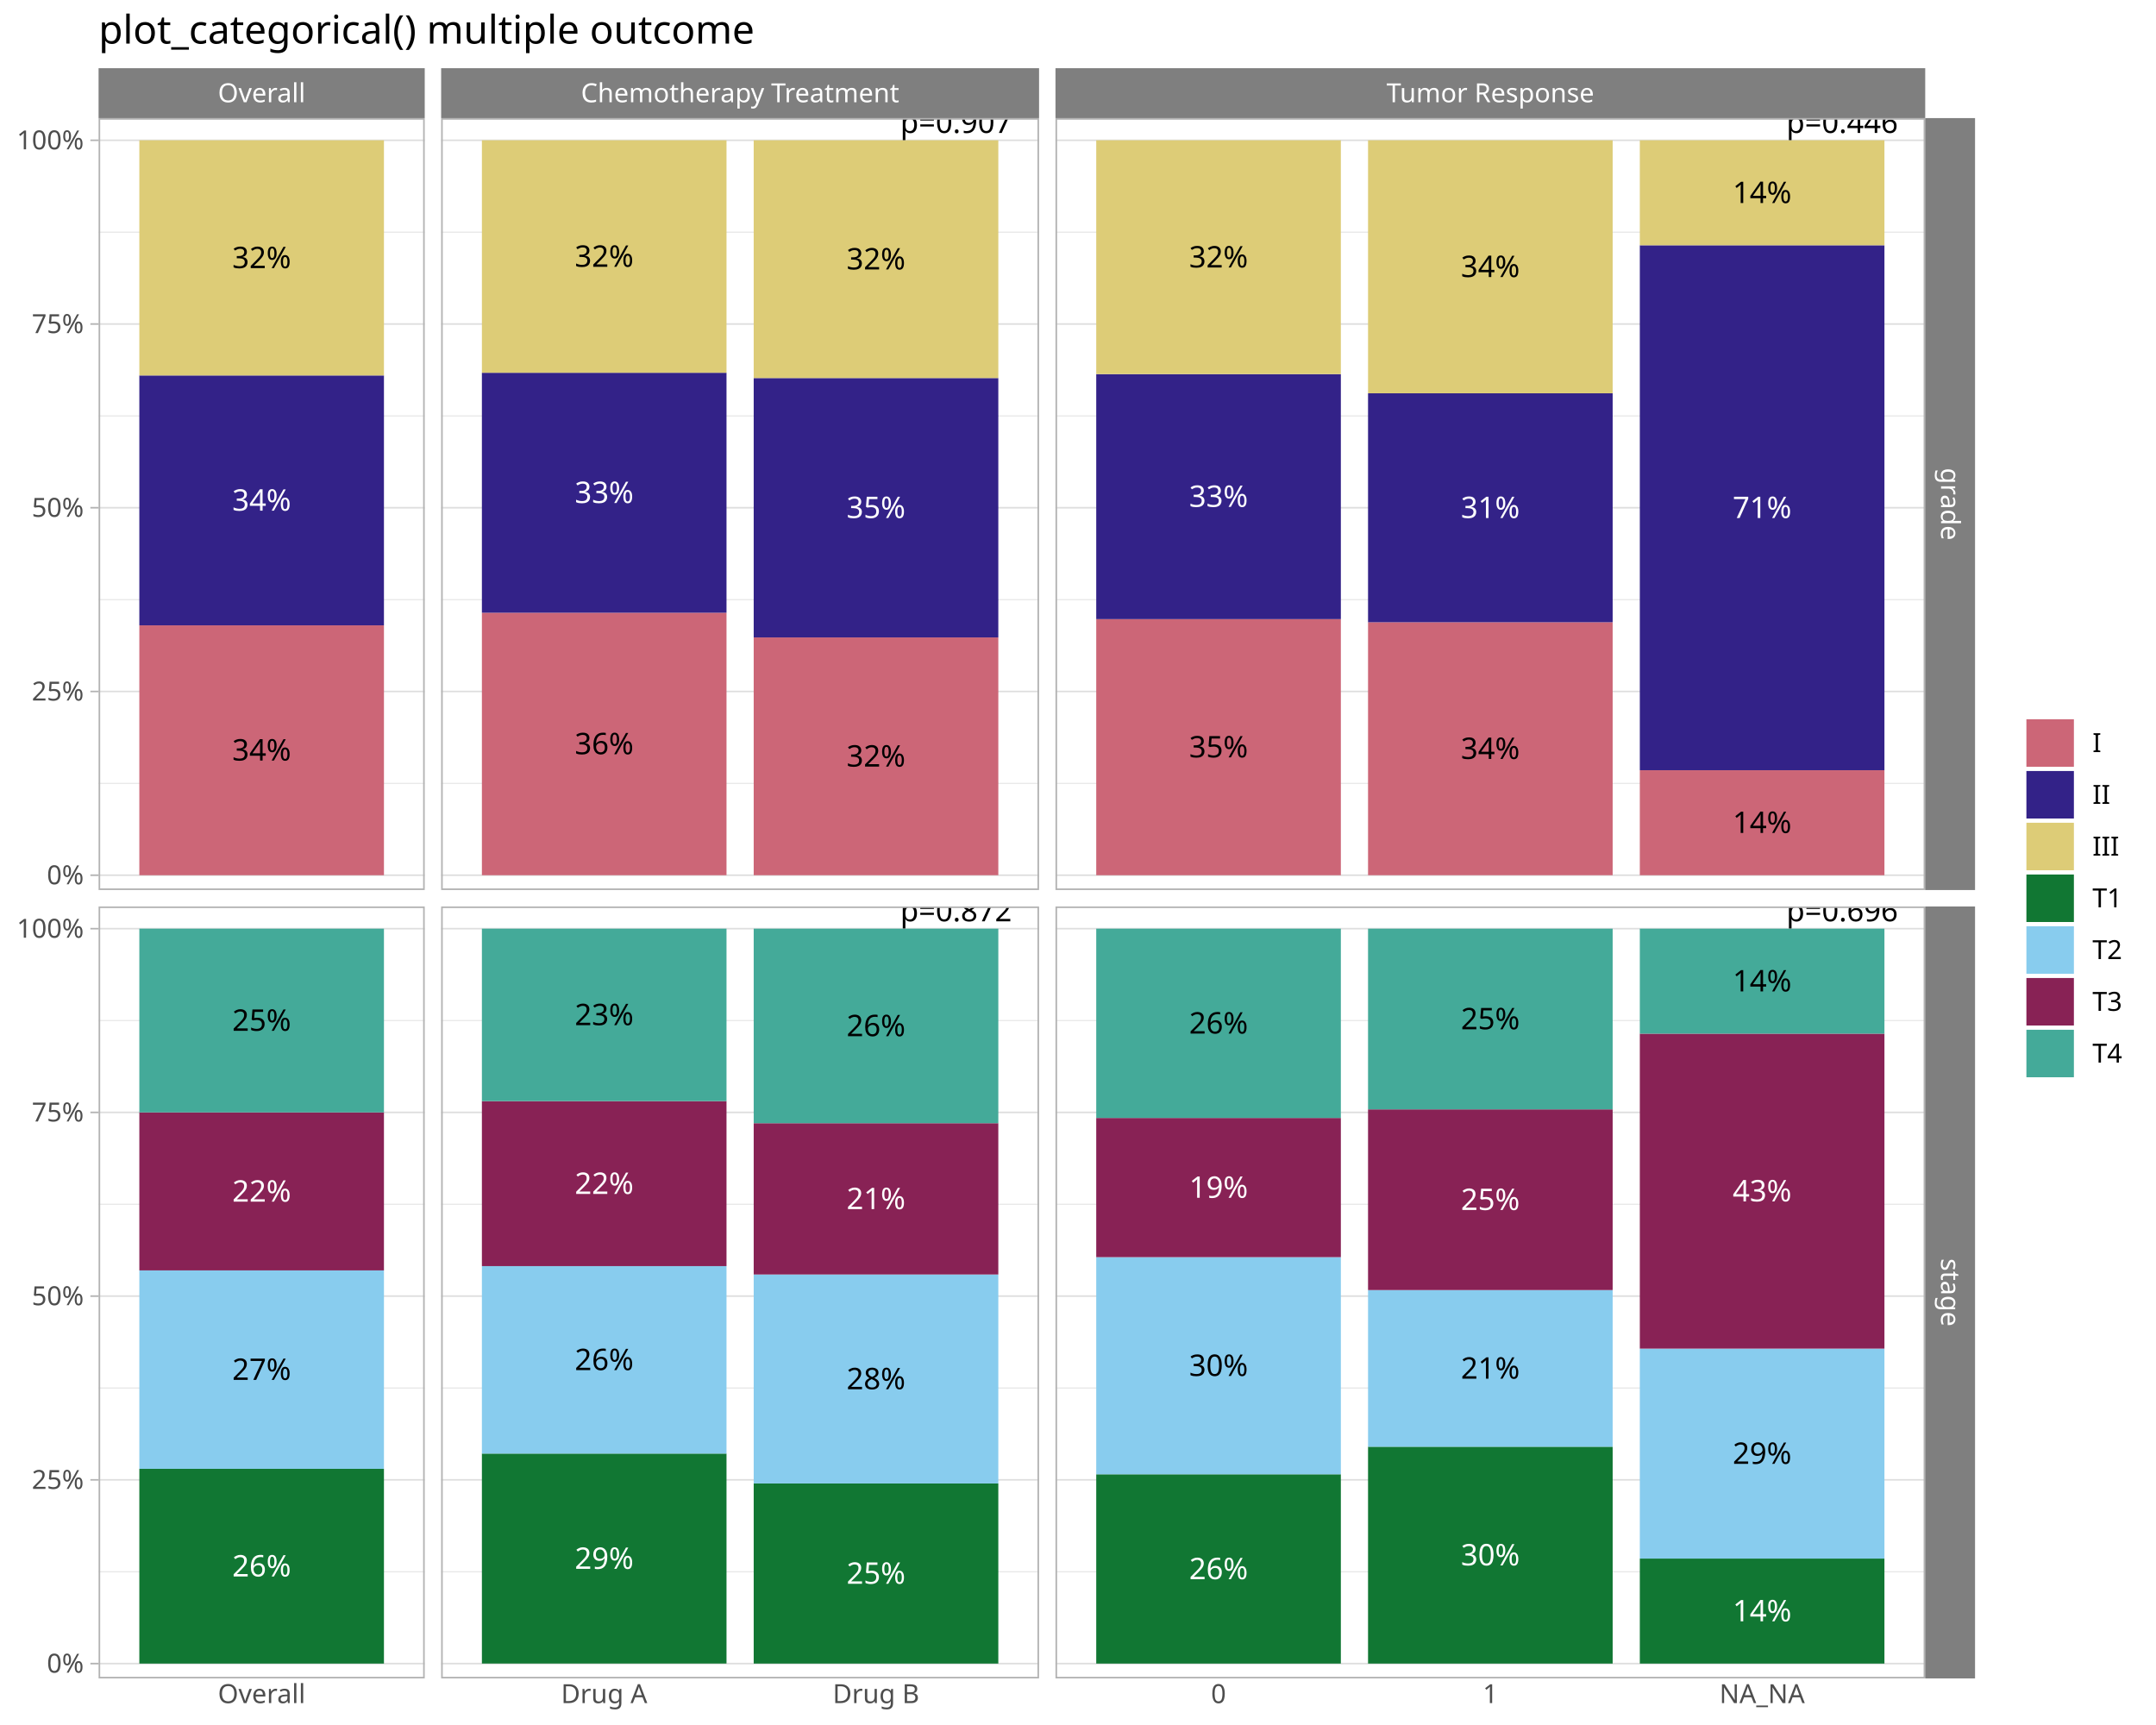
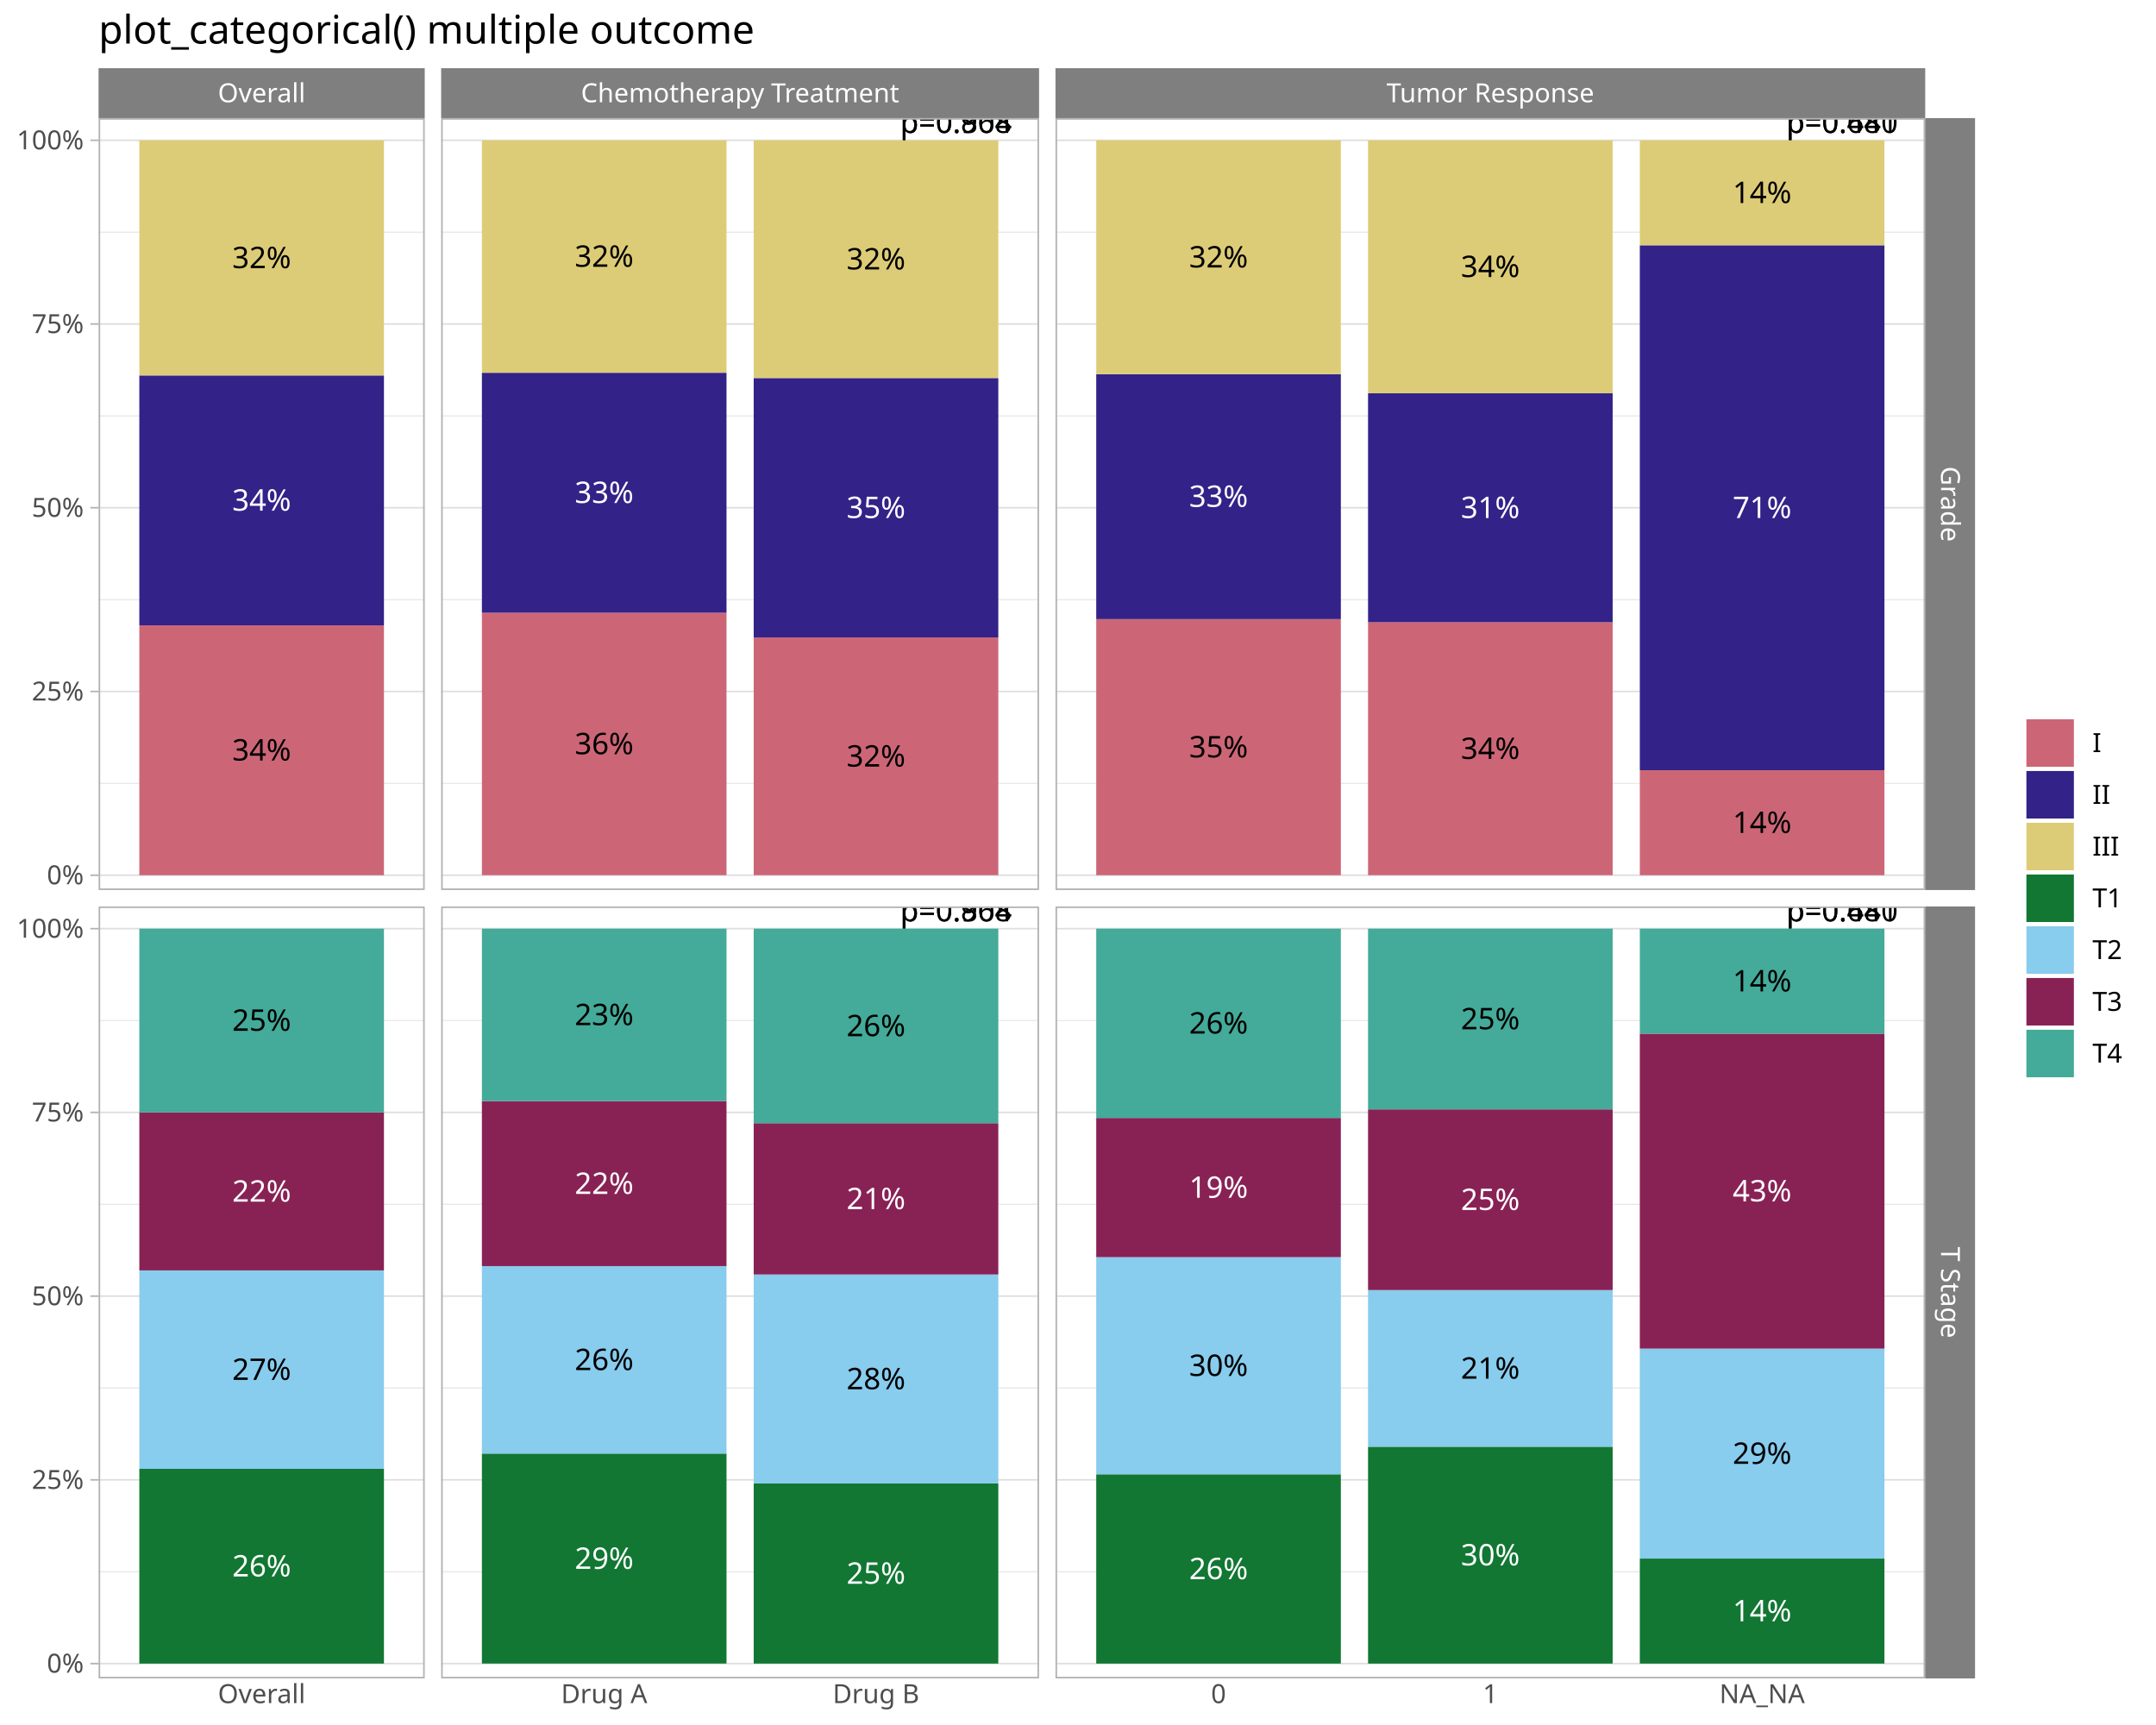
<svg xmlns="http://www.w3.org/2000/svg" class="svglite" data-engine-version="2.0" width="720.00pt" height="576.00pt" viewBox="0 0 720.00 576.00">
  <defs>
    <style type="text/css">
    .svglite line, .svglite polyline, .svglite polygon, .svglite path, .svglite rect, .svglite circle {
      fill: none;
      stroke: #000000;
      stroke-linecap: round;
      stroke-linejoin: round;
      stroke-miterlimit: 10.00;
    }
  </style>
  </defs>
  <rect width="100%" height="100%" style="stroke: none; fill: #FFFFFF;" />
  <defs>
    <clipPath id="cpMC4wMHw3MjAuMDB8MC4wMHw1NzYuMDA=">
      <rect x="0.00" y="0.00" width="720.00" height="576.00" />
    </clipPath>
  </defs>
  <g clip-path="url(#cpMC4wMHw3MjAuMDB8MC4wMHw1NzYuMDA=)">
    <rect x="0" y="0.00" width="720.00" height="576.00" style="stroke-width: 1.07; stroke: #FFFFFF; fill: #FFFFFF;" />
  </g>
  <defs>
    <clipPath id="cpMzIuOTJ8MTQxLjg0fDM5LjQzfDI5Ny4yMA==">
      <rect x="32.92" y="39.43" width="108.92" height="257.77" />
    </clipPath>
  </defs>
  <g clip-path="url(#cpMzIuOTJ8MTQxLjg0fDM5LjQzfDI5Ny4yMA==)">
    <rect x="32.92" y="39.43" width="108.92" height="257.77" style="stroke-width: 1.07; stroke: none; fill: #FFFFFF;" />
    <polyline points="32.92,261.57 141.84,261.57 " style="stroke-width: 0.27; stroke: #DEDEDE; stroke-linecap: butt;" />
    <polyline points="32.92,200.22 141.84,200.22 " style="stroke-width: 0.27; stroke: #DEDEDE; stroke-linecap: butt;" />
    <polyline points="32.92,138.87 141.84,138.87 " style="stroke-width: 0.27; stroke: #DEDEDE; stroke-linecap: butt;" />
    <polyline points="32.92,77.52 141.84,77.52 " style="stroke-width: 0.27; stroke: #DEDEDE; stroke-linecap: butt;" />
    <polyline points="32.92,292.24 141.84,292.24 " style="stroke-width: 0.53; stroke: #DEDEDE; stroke-linecap: butt;" />
    <polyline points="32.92,230.89 141.84,230.89 " style="stroke-width: 0.53; stroke: #DEDEDE; stroke-linecap: butt;" />
    <polyline points="32.92,169.54 141.84,169.54 " style="stroke-width: 0.53; stroke: #DEDEDE; stroke-linecap: butt;" />
    <polyline points="32.92,108.19 141.84,108.19 " style="stroke-width: 0.53; stroke: #DEDEDE; stroke-linecap: butt;" />
    <polyline points="32.92,46.84 141.84,46.84 " style="stroke-width: 0.53; stroke: #DEDEDE; stroke-linecap: butt;" />
    <rect x="46.53" y="208.81" width="81.69" height="83.44" style="stroke-width: 1.07; stroke: none; stroke-linecap: butt; stroke-linejoin: miter; fill: #CC6677;" />
    <rect x="46.53" y="125.37" width="81.69" height="83.44" style="stroke-width: 1.07; stroke: none; stroke-linecap: butt; stroke-linejoin: miter; fill: #332288;" />
    <rect x="46.53" y="46.84" width="81.69" height="78.53" style="stroke-width: 1.07; stroke: none; stroke-linecap: butt; stroke-linejoin: miter; fill: #DDCC77;" />
    <text x="87.38" y="253.95" text-anchor="middle" style="font-size: 9.96px; font-family: sans;" textLength="19.93px" lengthAdjust="spacingAndGlyphs">34%</text>
    <text x="87.38" y="170.52" text-anchor="middle" style="font-size: 9.96px; fill: #FFFFFF; font-family: sans;" textLength="19.93px" lengthAdjust="spacingAndGlyphs">34%</text>
    <text x="87.38" y="89.54" text-anchor="middle" style="font-size: 9.96px; font-family: sans;" textLength="19.93px" lengthAdjust="spacingAndGlyphs">32%</text>
    <rect x="32.92" y="39.43" width="108.92" height="257.77" style="stroke-width: 1.07; stroke: #B3B3B3;" />
  </g>
  <g clip-path="url(#cpMC4wMHw3MjAuMDB8MC4wMHw1NzYuMDA=)">
</g>
  <defs>
    <clipPath id="cpMzIuOTJ8MTQxLjg0fDMwMi42OHw1NjAuNDU=">
      <rect x="32.92" y="302.68" width="108.92" height="257.77" />
    </clipPath>
  </defs>
  <g clip-path="url(#cpMzIuOTJ8MTQxLjg0fDMwMi42OHw1NjAuNDU=)">
    <rect x="32.92" y="302.68" width="108.92" height="257.77" style="stroke-width: 1.07; stroke: none; fill: #FFFFFF;" />
    <polyline points="32.92,524.81 141.84,524.81 " style="stroke-width: 0.27; stroke: #DEDEDE; stroke-linecap: butt;" />
    <polyline points="32.92,463.46 141.84,463.46 " style="stroke-width: 0.27; stroke: #DEDEDE; stroke-linecap: butt;" />
    <polyline points="32.92,402.11 141.84,402.11 " style="stroke-width: 0.27; stroke: #DEDEDE; stroke-linecap: butt;" />
    <polyline points="32.92,340.77 141.84,340.77 " style="stroke-width: 0.27; stroke: #DEDEDE; stroke-linecap: butt;" />
    <polyline points="32.92,555.49 141.84,555.49 " style="stroke-width: 0.53; stroke: #DEDEDE; stroke-linecap: butt;" />
    <polyline points="32.92,494.14 141.84,494.14 " style="stroke-width: 0.53; stroke: #DEDEDE; stroke-linecap: butt;" />
    <polyline points="32.92,432.79 141.84,432.79 " style="stroke-width: 0.53; stroke: #DEDEDE; stroke-linecap: butt;" />
    <polyline points="32.92,371.44 141.84,371.44 " style="stroke-width: 0.53; stroke: #DEDEDE; stroke-linecap: butt;" />
    <polyline points="32.92,310.09 141.84,310.09 " style="stroke-width: 0.53; stroke: #DEDEDE; stroke-linecap: butt;" />
    <rect x="46.53" y="490.46" width="81.69" height="65.03" style="stroke-width: 1.07; stroke: none; stroke-linecap: butt; stroke-linejoin: miter; fill: #117733;" />
    <rect x="46.53" y="424.20" width="81.69" height="66.26" style="stroke-width: 1.07; stroke: none; stroke-linecap: butt; stroke-linejoin: miter; fill: #88CCEE;" />
    <rect x="46.53" y="371.44" width="81.69" height="52.76" style="stroke-width: 1.07; stroke: none; stroke-linecap: butt; stroke-linejoin: miter; fill: #882255;" />
    <rect x="46.53" y="310.09" width="81.69" height="61.35" style="stroke-width: 1.07; stroke: none; stroke-linecap: butt; stroke-linejoin: miter; fill: #44AA99;" />
    <text x="87.38" y="526.40" text-anchor="middle" style="font-size: 9.96px; fill: #FFFFFF; font-family: sans;" textLength="19.93px" lengthAdjust="spacingAndGlyphs">26%</text>
    <text x="87.38" y="460.76" text-anchor="middle" style="font-size: 9.96px; font-family: sans;" textLength="19.93px" lengthAdjust="spacingAndGlyphs">27%</text>
    <text x="87.38" y="401.25" text-anchor="middle" style="font-size: 9.96px; fill: #FFFFFF; font-family: sans;" textLength="19.93px" lengthAdjust="spacingAndGlyphs">22%</text>
    <text x="87.38" y="344.19" text-anchor="middle" style="font-size: 9.96px; font-family: sans;" textLength="19.93px" lengthAdjust="spacingAndGlyphs">25%</text>
    <rect x="32.92" y="302.68" width="108.92" height="257.77" style="stroke-width: 1.07; stroke: #B3B3B3;" />
  </g>
  <g clip-path="url(#cpMC4wMHw3MjAuMDB8MC4wMHw1NzYuMDA=)">
</g>
  <defs>
    <clipPath id="cpMTQ3LjMyfDM0Ny4wMHwzOS40M3wyOTcuMjA=">
      <rect x="147.32" y="39.43" width="199.68" height="257.77" />
    </clipPath>
  </defs>
  <g clip-path="url(#cpMTQ3LjMyfDM0Ny4wMHwzOS40M3wyOTcuMjA=)">
    <rect x="147.32" y="39.43" width="199.68" height="257.77" style="stroke-width: 1.07; stroke: none; fill: #FFFFFF;" />
    <polyline points="147.32,261.57 347.00,261.57 " style="stroke-width: 0.27; stroke: #DEDEDE; stroke-linecap: butt;" />
    <polyline points="147.32,200.22 347.00,200.22 " style="stroke-width: 0.27; stroke: #DEDEDE; stroke-linecap: butt;" />
    <polyline points="147.32,138.87 347.00,138.87 " style="stroke-width: 0.27; stroke: #DEDEDE; stroke-linecap: butt;" />
    <polyline points="147.32,77.52 347.00,77.52 " style="stroke-width: 0.27; stroke: #DEDEDE; stroke-linecap: butt;" />
    <polyline points="147.32,292.24 347.00,292.24 " style="stroke-width: 0.53; stroke: #DEDEDE; stroke-linecap: butt;" />
    <polyline points="147.32,230.89 347.00,230.89 " style="stroke-width: 0.53; stroke: #DEDEDE; stroke-linecap: butt;" />
    <polyline points="147.32,169.54 347.00,169.54 " style="stroke-width: 0.53; stroke: #DEDEDE; stroke-linecap: butt;" />
    <polyline points="147.32,108.19 347.00,108.19 " style="stroke-width: 0.53; stroke: #DEDEDE; stroke-linecap: butt;" />
    <polyline points="147.32,46.84 347.00,46.84 " style="stroke-width: 0.53; stroke: #DEDEDE; stroke-linecap: butt;" />
    <rect x="160.93" y="204.60" width="81.69" height="87.64" style="stroke-width: 1.07; stroke: none; stroke-linecap: butt; stroke-linejoin: miter; fill: #CC6677;" />
    <rect x="160.93" y="124.47" width="81.69" height="80.13" style="stroke-width: 1.07; stroke: none; stroke-linecap: butt; stroke-linejoin: miter; fill: #332288;" />
    <rect x="160.93" y="46.84" width="81.69" height="77.63" style="stroke-width: 1.07; stroke: none; stroke-linecap: butt; stroke-linejoin: miter; fill: #DDCC77;" />
    <rect x="251.70" y="212.85" width="81.69" height="79.39" style="stroke-width: 1.07; stroke: none; stroke-linecap: butt; stroke-linejoin: miter; fill: #CC6677;" />
    <rect x="251.70" y="126.24" width="81.69" height="86.61" style="stroke-width: 1.07; stroke: none; stroke-linecap: butt; stroke-linejoin: miter; fill: #332288;" />
    <rect x="251.70" y="46.84" width="81.69" height="79.39" style="stroke-width: 1.07; stroke: none; stroke-linecap: butt; stroke-linejoin: miter; fill: #DDCC77;" />
-     <text x="337.92" y="44.39" text-anchor="end" style="font-size: 9.96px; font-family: sans;" textLength="36.28px" lengthAdjust="spacingAndGlyphs">p=0.907</text>
+     <text x="337.92" y="44.39" text-anchor="end" style="font-size: 9.96px; font-family: sans;" textLength="36.28px" lengthAdjust="spacingAndGlyphs">p=0.908</text>
+     <text x="337.92" y="44.39" text-anchor="end" style="font-size: 9.96px; font-family: sans;" textLength="36.28px" lengthAdjust="spacingAndGlyphs">p=0.864</text>
    <text x="201.77" y="251.85" text-anchor="middle" style="font-size: 9.96px; font-family: sans;" textLength="19.93px" lengthAdjust="spacingAndGlyphs">36%</text>
    <text x="201.77" y="167.96" text-anchor="middle" style="font-size: 9.96px; fill: #FFFFFF; font-family: sans;" textLength="19.93px" lengthAdjust="spacingAndGlyphs">33%</text>
    <text x="201.77" y="89.08" text-anchor="middle" style="font-size: 9.96px; font-family: sans;" textLength="19.93px" lengthAdjust="spacingAndGlyphs">32%</text>
    <text x="292.54" y="255.97" text-anchor="middle" style="font-size: 9.96px; font-family: sans;" textLength="19.93px" lengthAdjust="spacingAndGlyphs">32%</text>
    <text x="292.54" y="172.97" text-anchor="middle" style="font-size: 9.96px; fill: #FFFFFF; font-family: sans;" textLength="19.93px" lengthAdjust="spacingAndGlyphs">35%</text>
    <text x="292.54" y="89.97" text-anchor="middle" style="font-size: 9.96px; font-family: sans;" textLength="19.93px" lengthAdjust="spacingAndGlyphs">32%</text>
    <rect x="147.32" y="39.43" width="199.68" height="257.77" style="stroke-width: 1.07; stroke: #B3B3B3;" />
  </g>
  <g clip-path="url(#cpMC4wMHw3MjAuMDB8MC4wMHw1NzYuMDA=)">
</g>
  <defs>
    <clipPath id="cpMTQ3LjMyfDM0Ny4wMHwzMDIuNjh8NTYwLjQ1">
      <rect x="147.32" y="302.68" width="199.68" height="257.77" />
    </clipPath>
  </defs>
  <g clip-path="url(#cpMTQ3LjMyfDM0Ny4wMHwzMDIuNjh8NTYwLjQ1)">
    <rect x="147.32" y="302.68" width="199.68" height="257.77" style="stroke-width: 1.07; stroke: none; fill: #FFFFFF;" />
    <polyline points="147.32,524.81 347.00,524.81 " style="stroke-width: 0.27; stroke: #DEDEDE; stroke-linecap: butt;" />
    <polyline points="147.32,463.46 347.00,463.46 " style="stroke-width: 0.27; stroke: #DEDEDE; stroke-linecap: butt;" />
    <polyline points="147.32,402.11 347.00,402.11 " style="stroke-width: 0.27; stroke: #DEDEDE; stroke-linecap: butt;" />
    <polyline points="147.32,340.77 347.00,340.77 " style="stroke-width: 0.27; stroke: #DEDEDE; stroke-linecap: butt;" />
    <polyline points="147.32,555.49 347.00,555.49 " style="stroke-width: 0.53; stroke: #DEDEDE; stroke-linecap: butt;" />
    <polyline points="147.32,494.14 347.00,494.14 " style="stroke-width: 0.53; stroke: #DEDEDE; stroke-linecap: butt;" />
    <polyline points="147.32,432.79 347.00,432.79 " style="stroke-width: 0.53; stroke: #DEDEDE; stroke-linecap: butt;" />
    <polyline points="147.32,371.44 347.00,371.44 " style="stroke-width: 0.53; stroke: #DEDEDE; stroke-linecap: butt;" />
    <polyline points="147.32,310.09 347.00,310.09 " style="stroke-width: 0.53; stroke: #DEDEDE; stroke-linecap: butt;" />
    <rect x="160.93" y="485.37" width="81.69" height="70.11" style="stroke-width: 1.07; stroke: none; stroke-linecap: butt; stroke-linejoin: miter; fill: #117733;" />
    <rect x="160.93" y="422.77" width="81.69" height="62.60" style="stroke-width: 1.07; stroke: none; stroke-linecap: butt; stroke-linejoin: miter; fill: #88CCEE;" />
    <rect x="160.93" y="367.68" width="81.69" height="55.09" style="stroke-width: 1.07; stroke: none; stroke-linecap: butt; stroke-linejoin: miter; fill: #882255;" />
    <rect x="160.93" y="310.09" width="81.69" height="57.59" style="stroke-width: 1.07; stroke: none; stroke-linecap: butt; stroke-linejoin: miter; fill: #44AA99;" />
    <rect x="251.70" y="495.34" width="81.69" height="60.15" style="stroke-width: 1.07; stroke: none; stroke-linecap: butt; stroke-linejoin: miter; fill: #117733;" />
    <rect x="251.70" y="425.57" width="81.69" height="69.77" style="stroke-width: 1.07; stroke: none; stroke-linecap: butt; stroke-linejoin: miter; fill: #88CCEE;" />
    <rect x="251.70" y="375.05" width="81.69" height="50.52" style="stroke-width: 1.07; stroke: none; stroke-linecap: butt; stroke-linejoin: miter; fill: #882255;" />
    <rect x="251.70" y="310.09" width="81.69" height="64.96" style="stroke-width: 1.07; stroke: none; stroke-linecap: butt; stroke-linejoin: miter; fill: #44AA99;" />
-     <text x="337.92" y="307.64" text-anchor="end" style="font-size: 9.96px; font-family: sans;" textLength="36.28px" lengthAdjust="spacingAndGlyphs">p=0.872</text>
+     <text x="337.92" y="307.64" text-anchor="end" style="font-size: 9.96px; font-family: sans;" textLength="36.28px" lengthAdjust="spacingAndGlyphs">p=0.908</text>
+     <text x="337.92" y="307.64" text-anchor="end" style="font-size: 9.96px; font-family: sans;" textLength="36.28px" lengthAdjust="spacingAndGlyphs">p=0.864</text>
    <text x="201.77" y="523.86" text-anchor="middle" style="font-size: 9.96px; fill: #FFFFFF; font-family: sans;" textLength="19.93px" lengthAdjust="spacingAndGlyphs">29%</text>
    <text x="201.77" y="457.50" text-anchor="middle" style="font-size: 9.96px; font-family: sans;" textLength="19.93px" lengthAdjust="spacingAndGlyphs">26%</text>
    <text x="201.77" y="398.66" text-anchor="middle" style="font-size: 9.96px; fill: #FFFFFF; font-family: sans;" textLength="19.93px" lengthAdjust="spacingAndGlyphs">22%</text>
    <text x="201.77" y="342.31" text-anchor="middle" style="font-size: 9.96px; font-family: sans;" textLength="19.93px" lengthAdjust="spacingAndGlyphs">23%</text>
    <text x="292.54" y="528.84" text-anchor="middle" style="font-size: 9.96px; fill: #FFFFFF; font-family: sans;" textLength="19.93px" lengthAdjust="spacingAndGlyphs">25%</text>
    <text x="292.54" y="463.88" text-anchor="middle" style="font-size: 9.96px; font-family: sans;" textLength="19.93px" lengthAdjust="spacingAndGlyphs">28%</text>
    <text x="292.54" y="403.74" text-anchor="middle" style="font-size: 9.96px; fill: #FFFFFF; font-family: sans;" textLength="19.93px" lengthAdjust="spacingAndGlyphs">21%</text>
    <text x="292.54" y="346.00" text-anchor="middle" style="font-size: 9.96px; font-family: sans;" textLength="19.93px" lengthAdjust="spacingAndGlyphs">26%</text>
    <rect x="147.32" y="302.68" width="199.68" height="257.77" style="stroke-width: 1.07; stroke: #B3B3B3;" />
  </g>
  <g clip-path="url(#cpMC4wMHw3MjAuMDB8MC4wMHw1NzYuMDA=)">
</g>
  <defs>
    <clipPath id="cpMzUyLjQ4fDY0Mi45MnwzOS40M3wyOTcuMjA=">
      <rect x="352.48" y="39.43" width="290.45" height="257.77" />
    </clipPath>
  </defs>
  <g clip-path="url(#cpMzUyLjQ4fDY0Mi45MnwzOS40M3wyOTcuMjA=)">
    <rect x="352.48" y="39.43" width="290.45" height="257.77" style="stroke-width: 1.07; stroke: none; fill: #FFFFFF;" />
    <polyline points="352.48,261.57 642.92,261.57 " style="stroke-width: 0.27; stroke: #DEDEDE; stroke-linecap: butt;" />
    <polyline points="352.48,200.22 642.92,200.22 " style="stroke-width: 0.27; stroke: #DEDEDE; stroke-linecap: butt;" />
    <polyline points="352.48,138.87 642.92,138.87 " style="stroke-width: 0.27; stroke: #DEDEDE; stroke-linecap: butt;" />
    <polyline points="352.48,77.52 642.92,77.52 " style="stroke-width: 0.27; stroke: #DEDEDE; stroke-linecap: butt;" />
    <polyline points="352.48,292.24 642.92,292.24 " style="stroke-width: 0.53; stroke: #DEDEDE; stroke-linecap: butt;" />
    <polyline points="352.48,230.89 642.92,230.89 " style="stroke-width: 0.53; stroke: #DEDEDE; stroke-linecap: butt;" />
    <polyline points="352.48,169.54 642.92,169.54 " style="stroke-width: 0.53; stroke: #DEDEDE; stroke-linecap: butt;" />
    <polyline points="352.48,108.19 642.92,108.19 " style="stroke-width: 0.53; stroke: #DEDEDE; stroke-linecap: butt;" />
    <polyline points="352.48,46.84 642.92,46.84 " style="stroke-width: 0.53; stroke: #DEDEDE; stroke-linecap: butt;" />
    <rect x="366.09" y="206.73" width="81.69" height="85.52" style="stroke-width: 1.07; stroke: none; stroke-linecap: butt; stroke-linejoin: miter; fill: #CC6677;" />
    <rect x="366.09" y="124.93" width="81.69" height="81.80" style="stroke-width: 1.07; stroke: none; stroke-linecap: butt; stroke-linejoin: miter; fill: #332288;" />
    <rect x="366.09" y="46.84" width="81.69" height="78.08" style="stroke-width: 1.07; stroke: none; stroke-linecap: butt; stroke-linejoin: miter; fill: #DDCC77;" />
    <rect x="456.86" y="207.76" width="81.69" height="84.48" style="stroke-width: 1.07; stroke: none; stroke-linecap: butt; stroke-linejoin: miter; fill: #CC6677;" />
    <rect x="456.86" y="131.33" width="81.69" height="76.44" style="stroke-width: 1.07; stroke: none; stroke-linecap: butt; stroke-linejoin: miter; fill: #332288;" />
    <rect x="456.86" y="46.84" width="81.69" height="84.48" style="stroke-width: 1.07; stroke: none; stroke-linecap: butt; stroke-linejoin: miter; fill: #DDCC77;" />
    <rect x="547.62" y="257.19" width="81.69" height="35.06" style="stroke-width: 1.07; stroke: none; stroke-linecap: butt; stroke-linejoin: miter; fill: #CC6677;" />
    <rect x="547.62" y="81.90" width="81.69" height="175.28" style="stroke-width: 1.07; stroke: none; stroke-linecap: butt; stroke-linejoin: miter; fill: #332288;" />
    <rect x="547.62" y="46.84" width="81.69" height="35.06" style="stroke-width: 1.07; stroke: none; stroke-linecap: butt; stroke-linejoin: miter; fill: #DDCC77;" />
-     <text x="633.85" y="44.39" text-anchor="end" style="font-size: 9.96px; font-family: sans;" textLength="36.28px" lengthAdjust="spacingAndGlyphs">p=0.446</text>
+     <text x="633.85" y="44.39" text-anchor="end" style="font-size: 9.96px; font-family: sans;" textLength="36.28px" lengthAdjust="spacingAndGlyphs">p=0.440</text>
+     <text x="633.85" y="44.39" text-anchor="end" style="font-size: 9.96px; font-family: sans;" textLength="36.28px" lengthAdjust="spacingAndGlyphs">p=0.681</text>
    <text x="406.94" y="252.91" text-anchor="middle" style="font-size: 9.96px; font-family: sans;" textLength="19.93px" lengthAdjust="spacingAndGlyphs">35%</text>
    <text x="406.94" y="169.25" text-anchor="middle" style="font-size: 9.96px; fill: #FFFFFF; font-family: sans;" textLength="19.93px" lengthAdjust="spacingAndGlyphs">33%</text>
    <text x="406.94" y="89.31" text-anchor="middle" style="font-size: 9.96px; font-family: sans;" textLength="19.93px" lengthAdjust="spacingAndGlyphs">32%</text>
    <text x="497.70" y="253.43" text-anchor="middle" style="font-size: 9.96px; font-family: sans;" textLength="19.93px" lengthAdjust="spacingAndGlyphs">34%</text>
    <text x="497.70" y="172.97" text-anchor="middle" style="font-size: 9.96px; fill: #FFFFFF; font-family: sans;" textLength="19.93px" lengthAdjust="spacingAndGlyphs">31%</text>
    <text x="497.70" y="92.51" text-anchor="middle" style="font-size: 9.96px; font-family: sans;" textLength="19.93px" lengthAdjust="spacingAndGlyphs">34%</text>
    <text x="588.46" y="278.14" text-anchor="middle" style="font-size: 9.96px; font-family: sans;" textLength="19.93px" lengthAdjust="spacingAndGlyphs">14%</text>
    <text x="588.46" y="172.97" text-anchor="middle" style="font-size: 9.96px; fill: #FFFFFF; font-family: sans;" textLength="19.93px" lengthAdjust="spacingAndGlyphs">71%</text>
    <text x="588.46" y="67.80" text-anchor="middle" style="font-size: 9.96px; font-family: sans;" textLength="19.93px" lengthAdjust="spacingAndGlyphs">14%</text>
    <rect x="352.48" y="39.43" width="290.45" height="257.77" style="stroke-width: 1.07; stroke: #B3B3B3;" />
  </g>
  <g clip-path="url(#cpMC4wMHw3MjAuMDB8MC4wMHw1NzYuMDA=)">
</g>
  <defs>
    <clipPath id="cpMzUyLjQ4fDY0Mi45MnwzMDIuNjh8NTYwLjQ1">
      <rect x="352.48" y="302.68" width="290.45" height="257.77" />
    </clipPath>
  </defs>
  <g clip-path="url(#cpMzUyLjQ4fDY0Mi45MnwzMDIuNjh8NTYwLjQ1)">
    <rect x="352.48" y="302.68" width="290.45" height="257.77" style="stroke-width: 1.07; stroke: none; fill: #FFFFFF;" />
    <polyline points="352.48,524.81 642.92,524.81 " style="stroke-width: 0.27; stroke: #DEDEDE; stroke-linecap: butt;" />
    <polyline points="352.48,463.46 642.92,463.46 " style="stroke-width: 0.27; stroke: #DEDEDE; stroke-linecap: butt;" />
    <polyline points="352.48,402.11 642.92,402.11 " style="stroke-width: 0.27; stroke: #DEDEDE; stroke-linecap: butt;" />
    <polyline points="352.48,340.77 642.92,340.77 " style="stroke-width: 0.27; stroke: #DEDEDE; stroke-linecap: butt;" />
    <polyline points="352.48,555.49 642.92,555.49 " style="stroke-width: 0.53; stroke: #DEDEDE; stroke-linecap: butt;" />
    <polyline points="352.48,494.14 642.92,494.14 " style="stroke-width: 0.53; stroke: #DEDEDE; stroke-linecap: butt;" />
    <polyline points="352.48,432.79 642.92,432.79 " style="stroke-width: 0.53; stroke: #DEDEDE; stroke-linecap: butt;" />
    <polyline points="352.48,371.44 642.92,371.44 " style="stroke-width: 0.53; stroke: #DEDEDE; stroke-linecap: butt;" />
    <polyline points="352.48,310.09 642.92,310.09 " style="stroke-width: 0.53; stroke: #DEDEDE; stroke-linecap: butt;" />
    <rect x="366.09" y="492.28" width="81.69" height="63.21" style="stroke-width: 1.07; stroke: none; stroke-linecap: butt; stroke-linejoin: miter; fill: #117733;" />
    <rect x="366.09" y="419.78" width="81.69" height="72.50" style="stroke-width: 1.07; stroke: none; stroke-linecap: butt; stroke-linejoin: miter; fill: #88CCEE;" />
    <rect x="366.09" y="373.30" width="81.69" height="46.48" style="stroke-width: 1.07; stroke: none; stroke-linecap: butt; stroke-linejoin: miter; fill: #882255;" />
    <rect x="366.09" y="310.09" width="81.69" height="63.21" style="stroke-width: 1.07; stroke: none; stroke-linecap: butt; stroke-linejoin: miter; fill: #44AA99;" />
    <rect x="456.86" y="483.08" width="81.69" height="72.41" style="stroke-width: 1.07; stroke: none; stroke-linecap: butt; stroke-linejoin: miter; fill: #117733;" />
    <rect x="456.86" y="430.78" width="81.69" height="52.30" style="stroke-width: 1.07; stroke: none; stroke-linecap: butt; stroke-linejoin: miter; fill: #88CCEE;" />
    <rect x="456.86" y="370.43" width="81.69" height="60.34" style="stroke-width: 1.07; stroke: none; stroke-linecap: butt; stroke-linejoin: miter; fill: #882255;" />
    <rect x="456.86" y="310.09" width="81.69" height="60.34" style="stroke-width: 1.07; stroke: none; stroke-linecap: butt; stroke-linejoin: miter; fill: #44AA99;" />
    <rect x="547.62" y="520.43" width="81.69" height="35.06" style="stroke-width: 1.07; stroke: none; stroke-linecap: butt; stroke-linejoin: miter; fill: #117733;" />
    <rect x="547.62" y="450.32" width="81.69" height="70.11" style="stroke-width: 1.07; stroke: none; stroke-linecap: butt; stroke-linejoin: miter; fill: #88CCEE;" />
    <rect x="547.62" y="345.15" width="81.69" height="105.17" style="stroke-width: 1.07; stroke: none; stroke-linecap: butt; stroke-linejoin: miter; fill: #882255;" />
    <rect x="547.62" y="310.09" width="81.69" height="35.06" style="stroke-width: 1.07; stroke: none; stroke-linecap: butt; stroke-linejoin: miter; fill: #44AA99;" />
-     <text x="633.85" y="307.64" text-anchor="end" style="font-size: 9.96px; font-family: sans;" textLength="36.28px" lengthAdjust="spacingAndGlyphs">p=0.696</text>
+     <text x="633.85" y="307.64" text-anchor="end" style="font-size: 9.96px; font-family: sans;" textLength="36.28px" lengthAdjust="spacingAndGlyphs">p=0.440</text>
+     <text x="633.85" y="307.64" text-anchor="end" style="font-size: 9.96px; font-family: sans;" textLength="36.28px" lengthAdjust="spacingAndGlyphs">p=0.681</text>
    <text x="406.94" y="527.31" text-anchor="middle" style="font-size: 9.96px; fill: #FFFFFF; font-family: sans;" textLength="19.93px" lengthAdjust="spacingAndGlyphs">26%</text>
    <text x="406.94" y="459.45" text-anchor="middle" style="font-size: 9.96px; font-family: sans;" textLength="19.93px" lengthAdjust="spacingAndGlyphs">30%</text>
    <text x="406.94" y="399.96" text-anchor="middle" style="font-size: 9.96px; fill: #FFFFFF; font-family: sans;" textLength="19.93px" lengthAdjust="spacingAndGlyphs">19%</text>
    <text x="406.94" y="345.12" text-anchor="middle" style="font-size: 9.96px; font-family: sans;" textLength="19.93px" lengthAdjust="spacingAndGlyphs">26%</text>
    <text x="497.70" y="522.71" text-anchor="middle" style="font-size: 9.96px; fill: #FFFFFF; font-family: sans;" textLength="19.93px" lengthAdjust="spacingAndGlyphs">30%</text>
    <text x="497.70" y="460.35" text-anchor="middle" style="font-size: 9.96px; font-family: sans;" textLength="19.93px" lengthAdjust="spacingAndGlyphs">21%</text>
    <text x="497.70" y="404.03" text-anchor="middle" style="font-size: 9.96px; fill: #FFFFFF; font-family: sans;" textLength="19.93px" lengthAdjust="spacingAndGlyphs">25%</text>
    <text x="497.70" y="343.69" text-anchor="middle" style="font-size: 9.96px; font-family: sans;" textLength="19.93px" lengthAdjust="spacingAndGlyphs">25%</text>
    <text x="588.46" y="541.39" text-anchor="middle" style="font-size: 9.96px; fill: #FFFFFF; font-family: sans;" textLength="19.93px" lengthAdjust="spacingAndGlyphs">14%</text>
    <text x="588.46" y="488.80" text-anchor="middle" style="font-size: 9.96px; font-family: sans;" textLength="19.93px" lengthAdjust="spacingAndGlyphs">29%</text>
    <text x="588.46" y="401.16" text-anchor="middle" style="font-size: 9.96px; fill: #FFFFFF; font-family: sans;" textLength="19.93px" lengthAdjust="spacingAndGlyphs">43%</text>
    <text x="588.46" y="331.05" text-anchor="middle" style="font-size: 9.96px; font-family: sans;" textLength="19.93px" lengthAdjust="spacingAndGlyphs">14%</text>
    <rect x="352.48" y="302.68" width="290.45" height="257.77" style="stroke-width: 1.07; stroke: #B3B3B3;" />
  </g>
  <g clip-path="url(#cpMC4wMHw3MjAuMDB8MC4wMHw1NzYuMDA=)">
</g>
  <defs>
    <clipPath id="cpMzIuOTJ8MTQxLjg0fDIyLjc4fDM5LjQz">
      <rect x="32.92" y="22.78" width="108.92" height="16.65" />
    </clipPath>
  </defs>
  <g clip-path="url(#cpMzIuOTJ8MTQxLjg0fDIyLjc4fDM5LjQz)">
    <rect x="32.92" y="22.78" width="108.92" height="16.65" style="stroke-width: 1.07; stroke: none; fill: #7F7F7F;" />
    <text x="87.38" y="34.14" text-anchor="middle" style="font-size: 8.80px; fill: #FFFFFF; font-family: sans;" textLength="27.88px" lengthAdjust="spacingAndGlyphs">Overall</text>
  </g>
  <g clip-path="url(#cpMC4wMHw3MjAuMDB8MC4wMHw1NzYuMDA=)">
</g>
  <defs>
    <clipPath id="cpMTQ3LjMyfDM0Ny4wMHwyMi43OHwzOS40Mw==">
      <rect x="147.32" y="22.78" width="199.68" height="16.65" />
    </clipPath>
  </defs>
  <g clip-path="url(#cpMTQ3LjMyfDM0Ny4wMHwyMi43OHwzOS40Mw==)">
    <rect x="147.32" y="22.78" width="199.68" height="16.65" style="stroke-width: 1.07; stroke: none; fill: #7F7F7F;" />
    <text x="247.16" y="34.14" text-anchor="middle" style="font-size: 8.80px; fill: #FFFFFF; font-family: sans;" textLength="100.28px" lengthAdjust="spacingAndGlyphs">Chemotherapy Treatment</text>
  </g>
  <g clip-path="url(#cpMC4wMHw3MjAuMDB8MC4wMHw1NzYuMDA=)">
</g>
  <defs>
    <clipPath id="cpMzUyLjQ4fDY0Mi45MnwyMi43OHwzOS40Mw==">
      <rect x="352.48" y="22.78" width="290.45" height="16.65" />
    </clipPath>
  </defs>
  <g clip-path="url(#cpMzUyLjQ4fDY0Mi45MnwyMi43OHwzOS40Mw==)">
    <rect x="352.48" y="22.78" width="290.45" height="16.65" style="stroke-width: 1.07; stroke: none; fill: #7F7F7F;" />
    <text x="497.70" y="34.14" text-anchor="middle" style="font-size: 8.80px; fill: #FFFFFF; font-family: sans;" textLength="67.51px" lengthAdjust="spacingAndGlyphs">Tumor Response</text>
  </g>
  <g clip-path="url(#cpMC4wMHw3MjAuMDB8MC4wMHw1NzYuMDA=)">
</g>
  <defs>
    <clipPath id="cpNjQyLjkyfDY1OS41N3wzOS40M3wyOTcuMjA=">
      <rect x="642.92" y="39.43" width="16.65" height="257.77" />
    </clipPath>
  </defs>
  <g clip-path="url(#cpNjQyLjkyfDY1OS41N3wzOS40M3wyOTcuMjA=)">
    <rect x="642.92" y="39.43" width="16.65" height="257.77" style="stroke-width: 1.07; stroke: none; fill: #7F7F7F;" />
-     <text transform="translate(648.22,168.32) rotate(90)" text-anchor="middle" style="font-size: 8.80px; fill: #FFFFFF; font-family: sans;" textLength="22.51px" lengthAdjust="spacingAndGlyphs">grade</text>
+     <text transform="translate(648.22,168.32) rotate(90)" text-anchor="middle" style="font-size: 8.80px; fill: #FFFFFF; font-family: sans;" textLength="24.46px" lengthAdjust="spacingAndGlyphs">Grade</text>
  </g>
  <g clip-path="url(#cpMC4wMHw3MjAuMDB8MC4wMHw1NzYuMDA=)">
</g>
  <defs>
    <clipPath id="cpNjQyLjkyfDY1OS41N3wzMDIuNjh8NTYwLjQ1">
      <rect x="642.92" y="302.68" width="16.65" height="257.77" />
    </clipPath>
  </defs>
  <g clip-path="url(#cpNjQyLjkyfDY1OS41N3wzMDIuNjh8NTYwLjQ1)">
    <rect x="642.92" y="302.68" width="16.65" height="257.77" style="stroke-width: 1.07; stroke: none; fill: #7F7F7F;" />
-     <text transform="translate(648.22,431.56) rotate(90)" text-anchor="middle" style="font-size: 8.80px; fill: #FFFFFF; font-family: sans;" textLength="21.53px" lengthAdjust="spacingAndGlyphs">stage</text>
+     <text transform="translate(648.22,431.56) rotate(90)" text-anchor="middle" style="font-size: 8.80px; fill: #FFFFFF; font-family: sans;" textLength="30.82px" lengthAdjust="spacingAndGlyphs">T Stage</text>
  </g>
  <g clip-path="url(#cpMC4wMHw3MjAuMDB8MC4wMHw1NzYuMDA=)">
    <text x="87.38" y="568.69" text-anchor="middle" style="font-size: 8.80px; fill: #4D4D4D; font-family: sans;" textLength="27.88px" lengthAdjust="spacingAndGlyphs">Overall</text>
    <text x="201.77" y="568.69" text-anchor="middle" style="font-size: 8.80px; fill: #4D4D4D; font-family: sans;" textLength="27.39px" lengthAdjust="spacingAndGlyphs">Drug A</text>
    <text x="292.54" y="568.69" text-anchor="middle" style="font-size: 8.80px; fill: #4D4D4D; font-family: sans;" textLength="27.39px" lengthAdjust="spacingAndGlyphs">Drug B</text>
    <text x="406.94" y="568.69" text-anchor="middle" style="font-size: 8.80px; fill: #4D4D4D; font-family: sans;" textLength="4.89px" lengthAdjust="spacingAndGlyphs">0</text>
    <text x="497.70" y="568.69" text-anchor="middle" style="font-size: 8.80px; fill: #4D4D4D; font-family: sans;" textLength="4.89px" lengthAdjust="spacingAndGlyphs">1</text>
    <text x="588.46" y="568.69" text-anchor="middle" style="font-size: 8.80px; fill: #4D4D4D; font-family: sans;" textLength="29.35px" lengthAdjust="spacingAndGlyphs">NA_NA</text>
    <text x="27.99" y="295.27" text-anchor="end" style="font-size: 8.80px; fill: #4D4D4D; font-family: sans;" textLength="12.72px" lengthAdjust="spacingAndGlyphs">0%</text>
    <text x="27.99" y="233.92" text-anchor="end" style="font-size: 8.80px; fill: #4D4D4D; font-family: sans;" textLength="17.61px" lengthAdjust="spacingAndGlyphs">25%</text>
    <text x="27.99" y="172.57" text-anchor="end" style="font-size: 8.80px; fill: #4D4D4D; font-family: sans;" textLength="17.61px" lengthAdjust="spacingAndGlyphs">50%</text>
    <text x="27.99" y="111.22" text-anchor="end" style="font-size: 8.80px; fill: #4D4D4D; font-family: sans;" textLength="17.61px" lengthAdjust="spacingAndGlyphs">75%</text>
    <text x="27.99" y="49.87" text-anchor="end" style="font-size: 8.80px; fill: #4D4D4D; font-family: sans;" textLength="22.51px" lengthAdjust="spacingAndGlyphs">100%</text>
    <polyline points="30.18,292.24 32.92,292.24 " style="stroke-width: 0.53; stroke: #B3B3B3; stroke-linecap: butt;" />
    <polyline points="30.18,230.89 32.92,230.89 " style="stroke-width: 0.53; stroke: #B3B3B3; stroke-linecap: butt;" />
    <polyline points="30.18,169.54 32.92,169.54 " style="stroke-width: 0.53; stroke: #B3B3B3; stroke-linecap: butt;" />
    <polyline points="30.18,108.19 32.92,108.19 " style="stroke-width: 0.53; stroke: #B3B3B3; stroke-linecap: butt;" />
    <polyline points="30.18,46.84 32.92,46.84 " style="stroke-width: 0.53; stroke: #B3B3B3; stroke-linecap: butt;" />
    <text x="27.99" y="558.52" text-anchor="end" style="font-size: 8.80px; fill: #4D4D4D; font-family: sans;" textLength="12.72px" lengthAdjust="spacingAndGlyphs">0%</text>
    <text x="27.99" y="497.17" text-anchor="end" style="font-size: 8.80px; fill: #4D4D4D; font-family: sans;" textLength="17.61px" lengthAdjust="spacingAndGlyphs">25%</text>
    <text x="27.99" y="435.82" text-anchor="end" style="font-size: 8.80px; fill: #4D4D4D; font-family: sans;" textLength="17.61px" lengthAdjust="spacingAndGlyphs">50%</text>
    <text x="27.99" y="374.47" text-anchor="end" style="font-size: 8.80px; fill: #4D4D4D; font-family: sans;" textLength="17.61px" lengthAdjust="spacingAndGlyphs">75%</text>
    <text x="27.99" y="313.12" text-anchor="end" style="font-size: 8.80px; fill: #4D4D4D; font-family: sans;" textLength="22.51px" lengthAdjust="spacingAndGlyphs">100%</text>
    <polyline points="30.18,555.49 32.92,555.49 " style="stroke-width: 0.53; stroke: #B3B3B3; stroke-linecap: butt;" />
    <polyline points="30.18,494.14 32.92,494.14 " style="stroke-width: 0.53; stroke: #B3B3B3; stroke-linecap: butt;" />
    <polyline points="30.18,432.79 32.92,432.79 " style="stroke-width: 0.53; stroke: #B3B3B3; stroke-linecap: butt;" />
    <polyline points="30.18,371.44 32.92,371.44 " style="stroke-width: 0.53; stroke: #B3B3B3; stroke-linecap: butt;" />
    <polyline points="30.18,310.09 32.92,310.09 " style="stroke-width: 0.53; stroke: #B3B3B3; stroke-linecap: butt;" />
    <rect x="670.53" y="233.98" width="43.99" height="131.92" style="stroke-width: 1.07; stroke: none; fill: #FFFFFF;" />
    <rect x="676.01" y="239.46" width="17.28" height="17.28" style="stroke-width: 1.07; stroke: none; fill: #FFFFFF;" />
    <rect x="676.72" y="240.17" width="15.86" height="15.86" style="stroke-width: 1.07; stroke: none; stroke-linecap: butt; stroke-linejoin: miter; fill: #CC6677;" />
    <rect x="676.01" y="256.74" width="17.28" height="17.28" style="stroke-width: 1.07; stroke: none; fill: #FFFFFF;" />
    <rect x="676.72" y="257.45" width="15.86" height="15.86" style="stroke-width: 1.07; stroke: none; stroke-linecap: butt; stroke-linejoin: miter; fill: #332288;" />
    <rect x="676.01" y="274.02" width="17.28" height="17.28" style="stroke-width: 1.07; stroke: none; fill: #FFFFFF;" />
    <rect x="676.72" y="274.73" width="15.86" height="15.86" style="stroke-width: 1.07; stroke: none; stroke-linecap: butt; stroke-linejoin: miter; fill: #DDCC77;" />
    <rect x="676.01" y="291.30" width="17.28" height="17.28" style="stroke-width: 1.07; stroke: none; fill: #FFFFFF;" />
    <rect x="676.72" y="292.01" width="15.86" height="15.86" style="stroke-width: 1.07; stroke: none; stroke-linecap: butt; stroke-linejoin: miter; fill: #117733;" />
    <rect x="676.01" y="308.58" width="17.28" height="17.28" style="stroke-width: 1.07; stroke: none; fill: #FFFFFF;" />
    <rect x="676.72" y="309.29" width="15.86" height="15.86" style="stroke-width: 1.07; stroke: none; stroke-linecap: butt; stroke-linejoin: miter; fill: #88CCEE;" />
    <rect x="676.01" y="325.86" width="17.28" height="17.28" style="stroke-width: 1.07; stroke: none; fill: #FFFFFF;" />
    <rect x="676.72" y="326.57" width="15.86" height="15.86" style="stroke-width: 1.07; stroke: none; stroke-linecap: butt; stroke-linejoin: miter; fill: #882255;" />
    <rect x="676.01" y="343.14" width="17.28" height="17.28" style="stroke-width: 1.07; stroke: none; fill: #FFFFFF;" />
    <rect x="676.72" y="343.85" width="15.86" height="15.86" style="stroke-width: 1.07; stroke: none; stroke-linecap: butt; stroke-linejoin: miter; fill: #44AA99;" />
    <text x="698.77" y="251.13" style="font-size: 8.80px; font-family: sans;" textLength="2.44px" lengthAdjust="spacingAndGlyphs">I</text>
    <text x="698.77" y="268.41" style="font-size: 8.80px; font-family: sans;" textLength="4.89px" lengthAdjust="spacingAndGlyphs">II</text>
    <text x="698.77" y="285.69" style="font-size: 8.80px; font-family: sans;" textLength="7.33px" lengthAdjust="spacingAndGlyphs">III</text>
    <text x="698.77" y="302.97" style="font-size: 8.80px; font-family: sans;" textLength="10.27px" lengthAdjust="spacingAndGlyphs">T1</text>
    <text x="698.77" y="320.25" style="font-size: 8.80px; font-family: sans;" textLength="10.27px" lengthAdjust="spacingAndGlyphs">T2</text>
    <text x="698.77" y="337.53" style="font-size: 8.80px; font-family: sans;" textLength="10.27px" lengthAdjust="spacingAndGlyphs">T3</text>
    <text x="698.77" y="354.81" style="font-size: 8.80px; font-family: sans;" textLength="10.27px" lengthAdjust="spacingAndGlyphs">T4</text>
    <text x="32.92" y="14.56" style="font-size: 13.20px; font-family: sans;" textLength="204.72px" lengthAdjust="spacingAndGlyphs">plot_categorical() multiple outcome</text>
  </g>
</svg>
